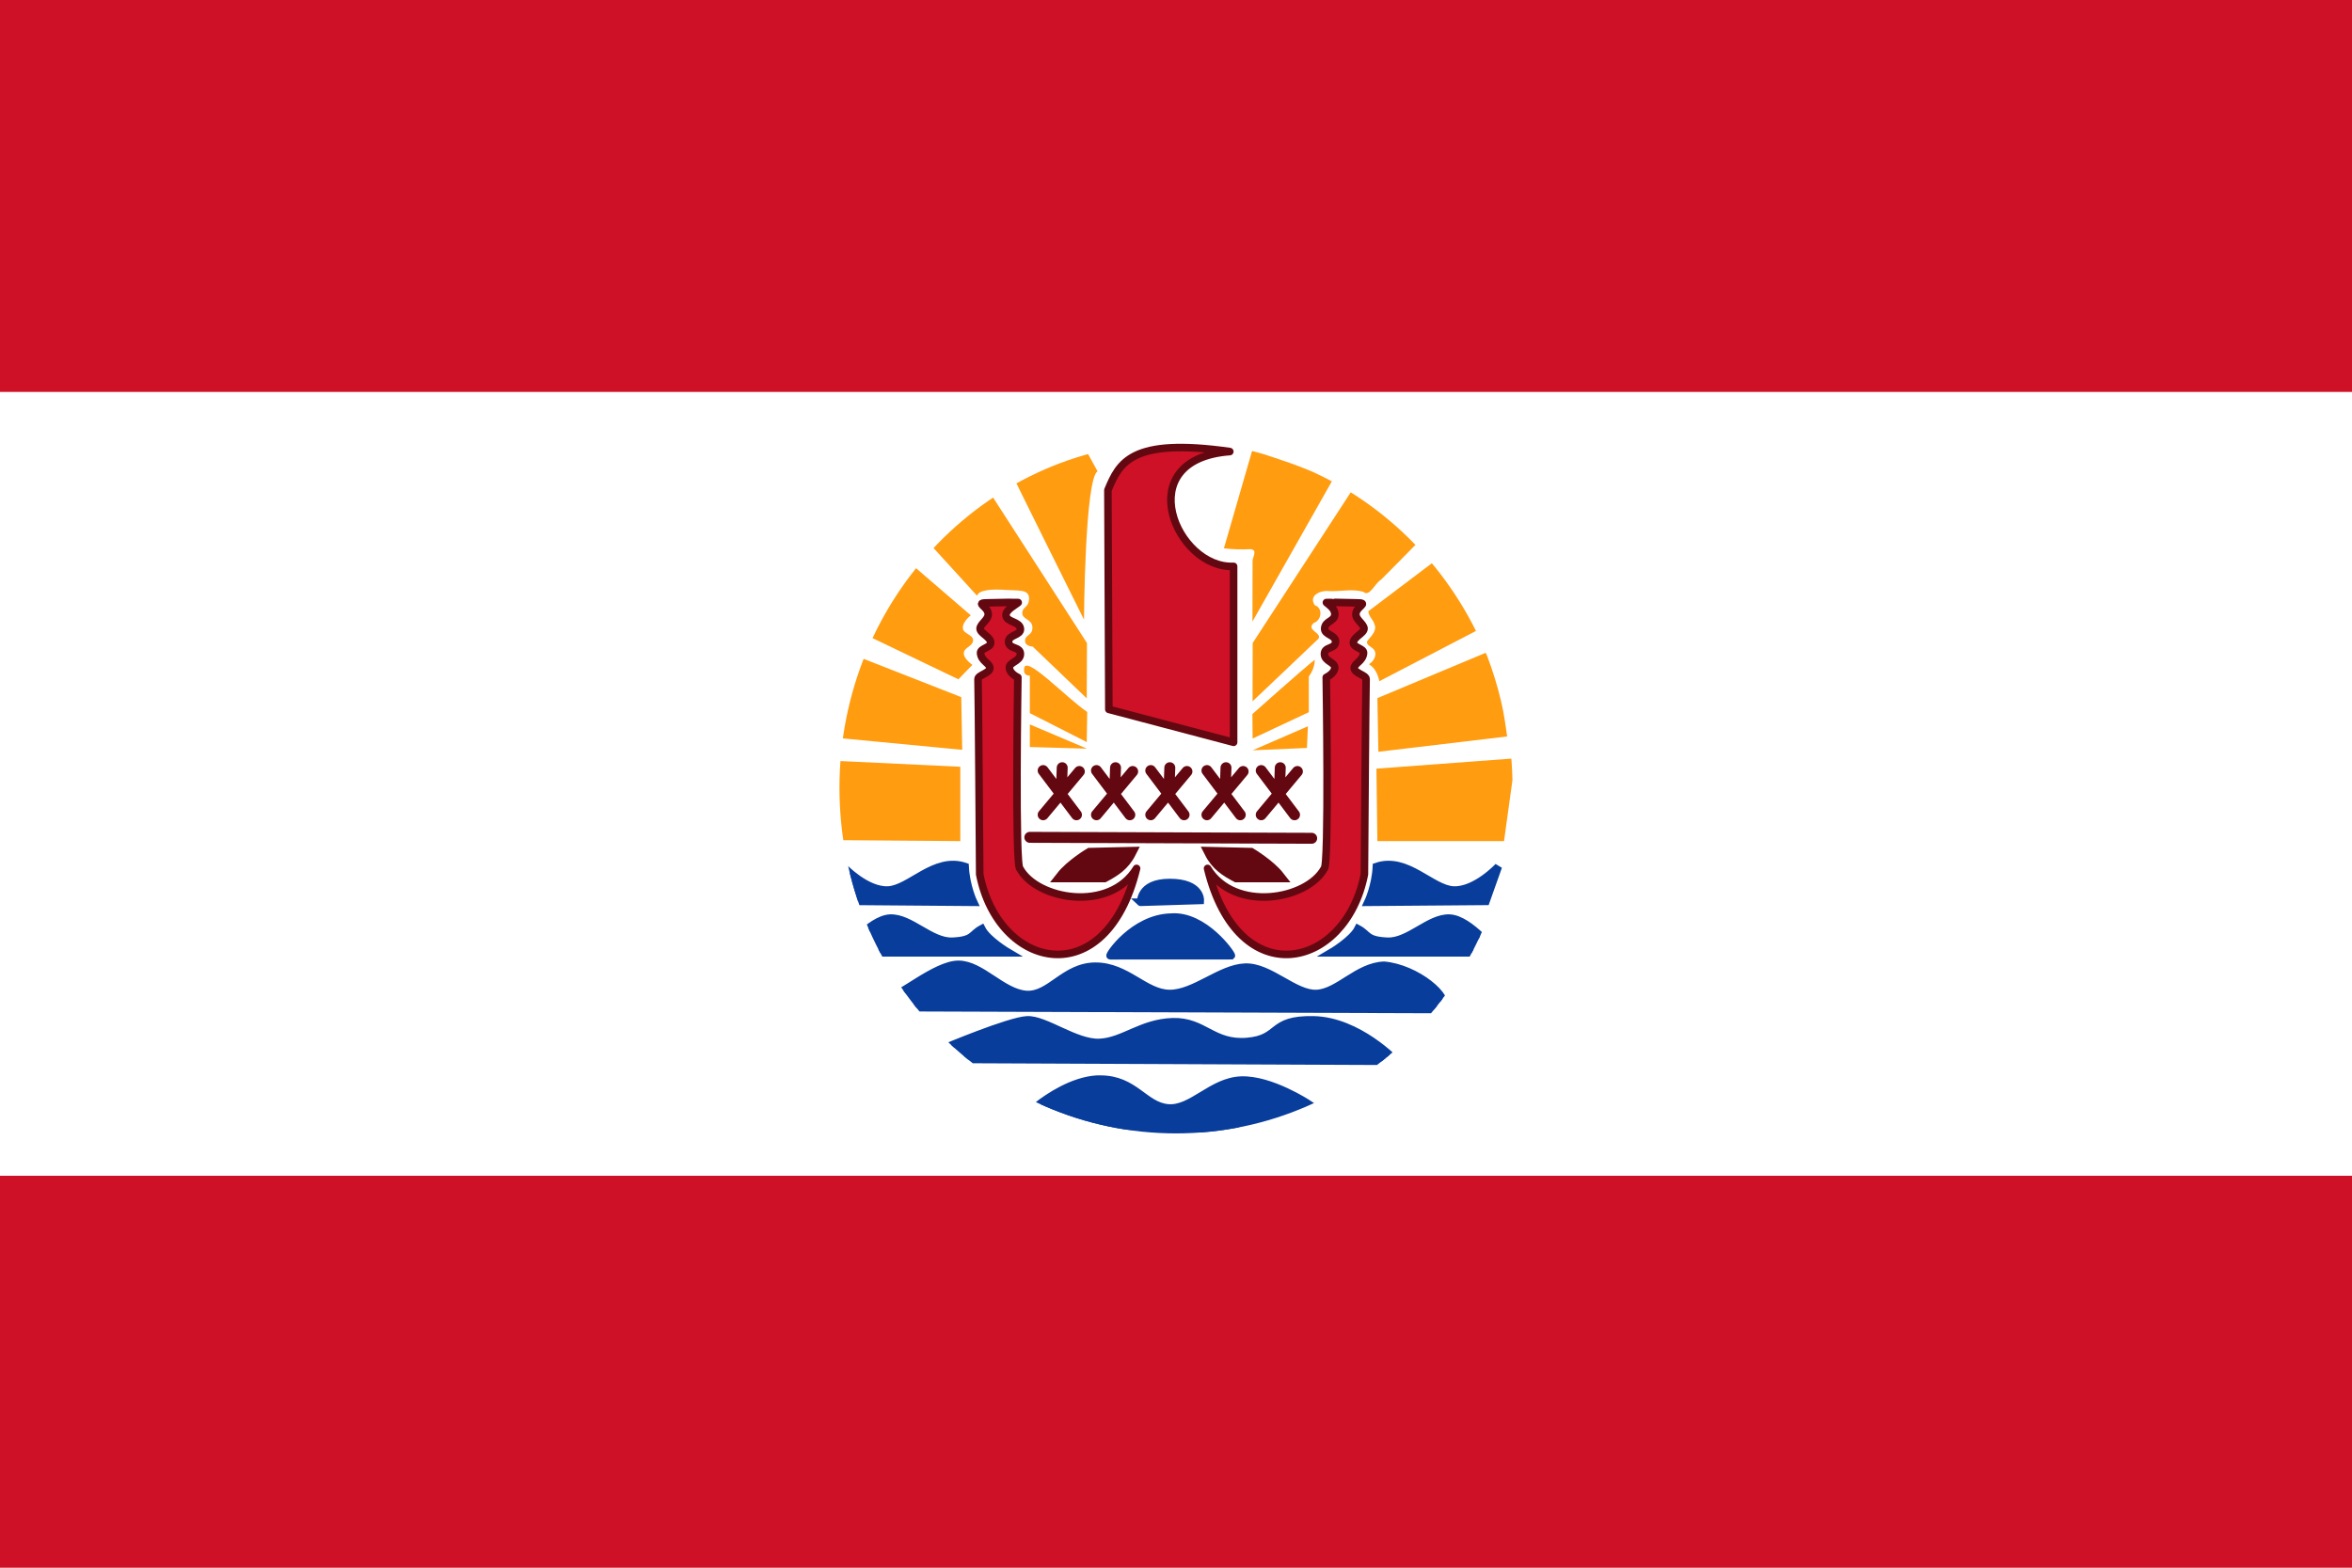
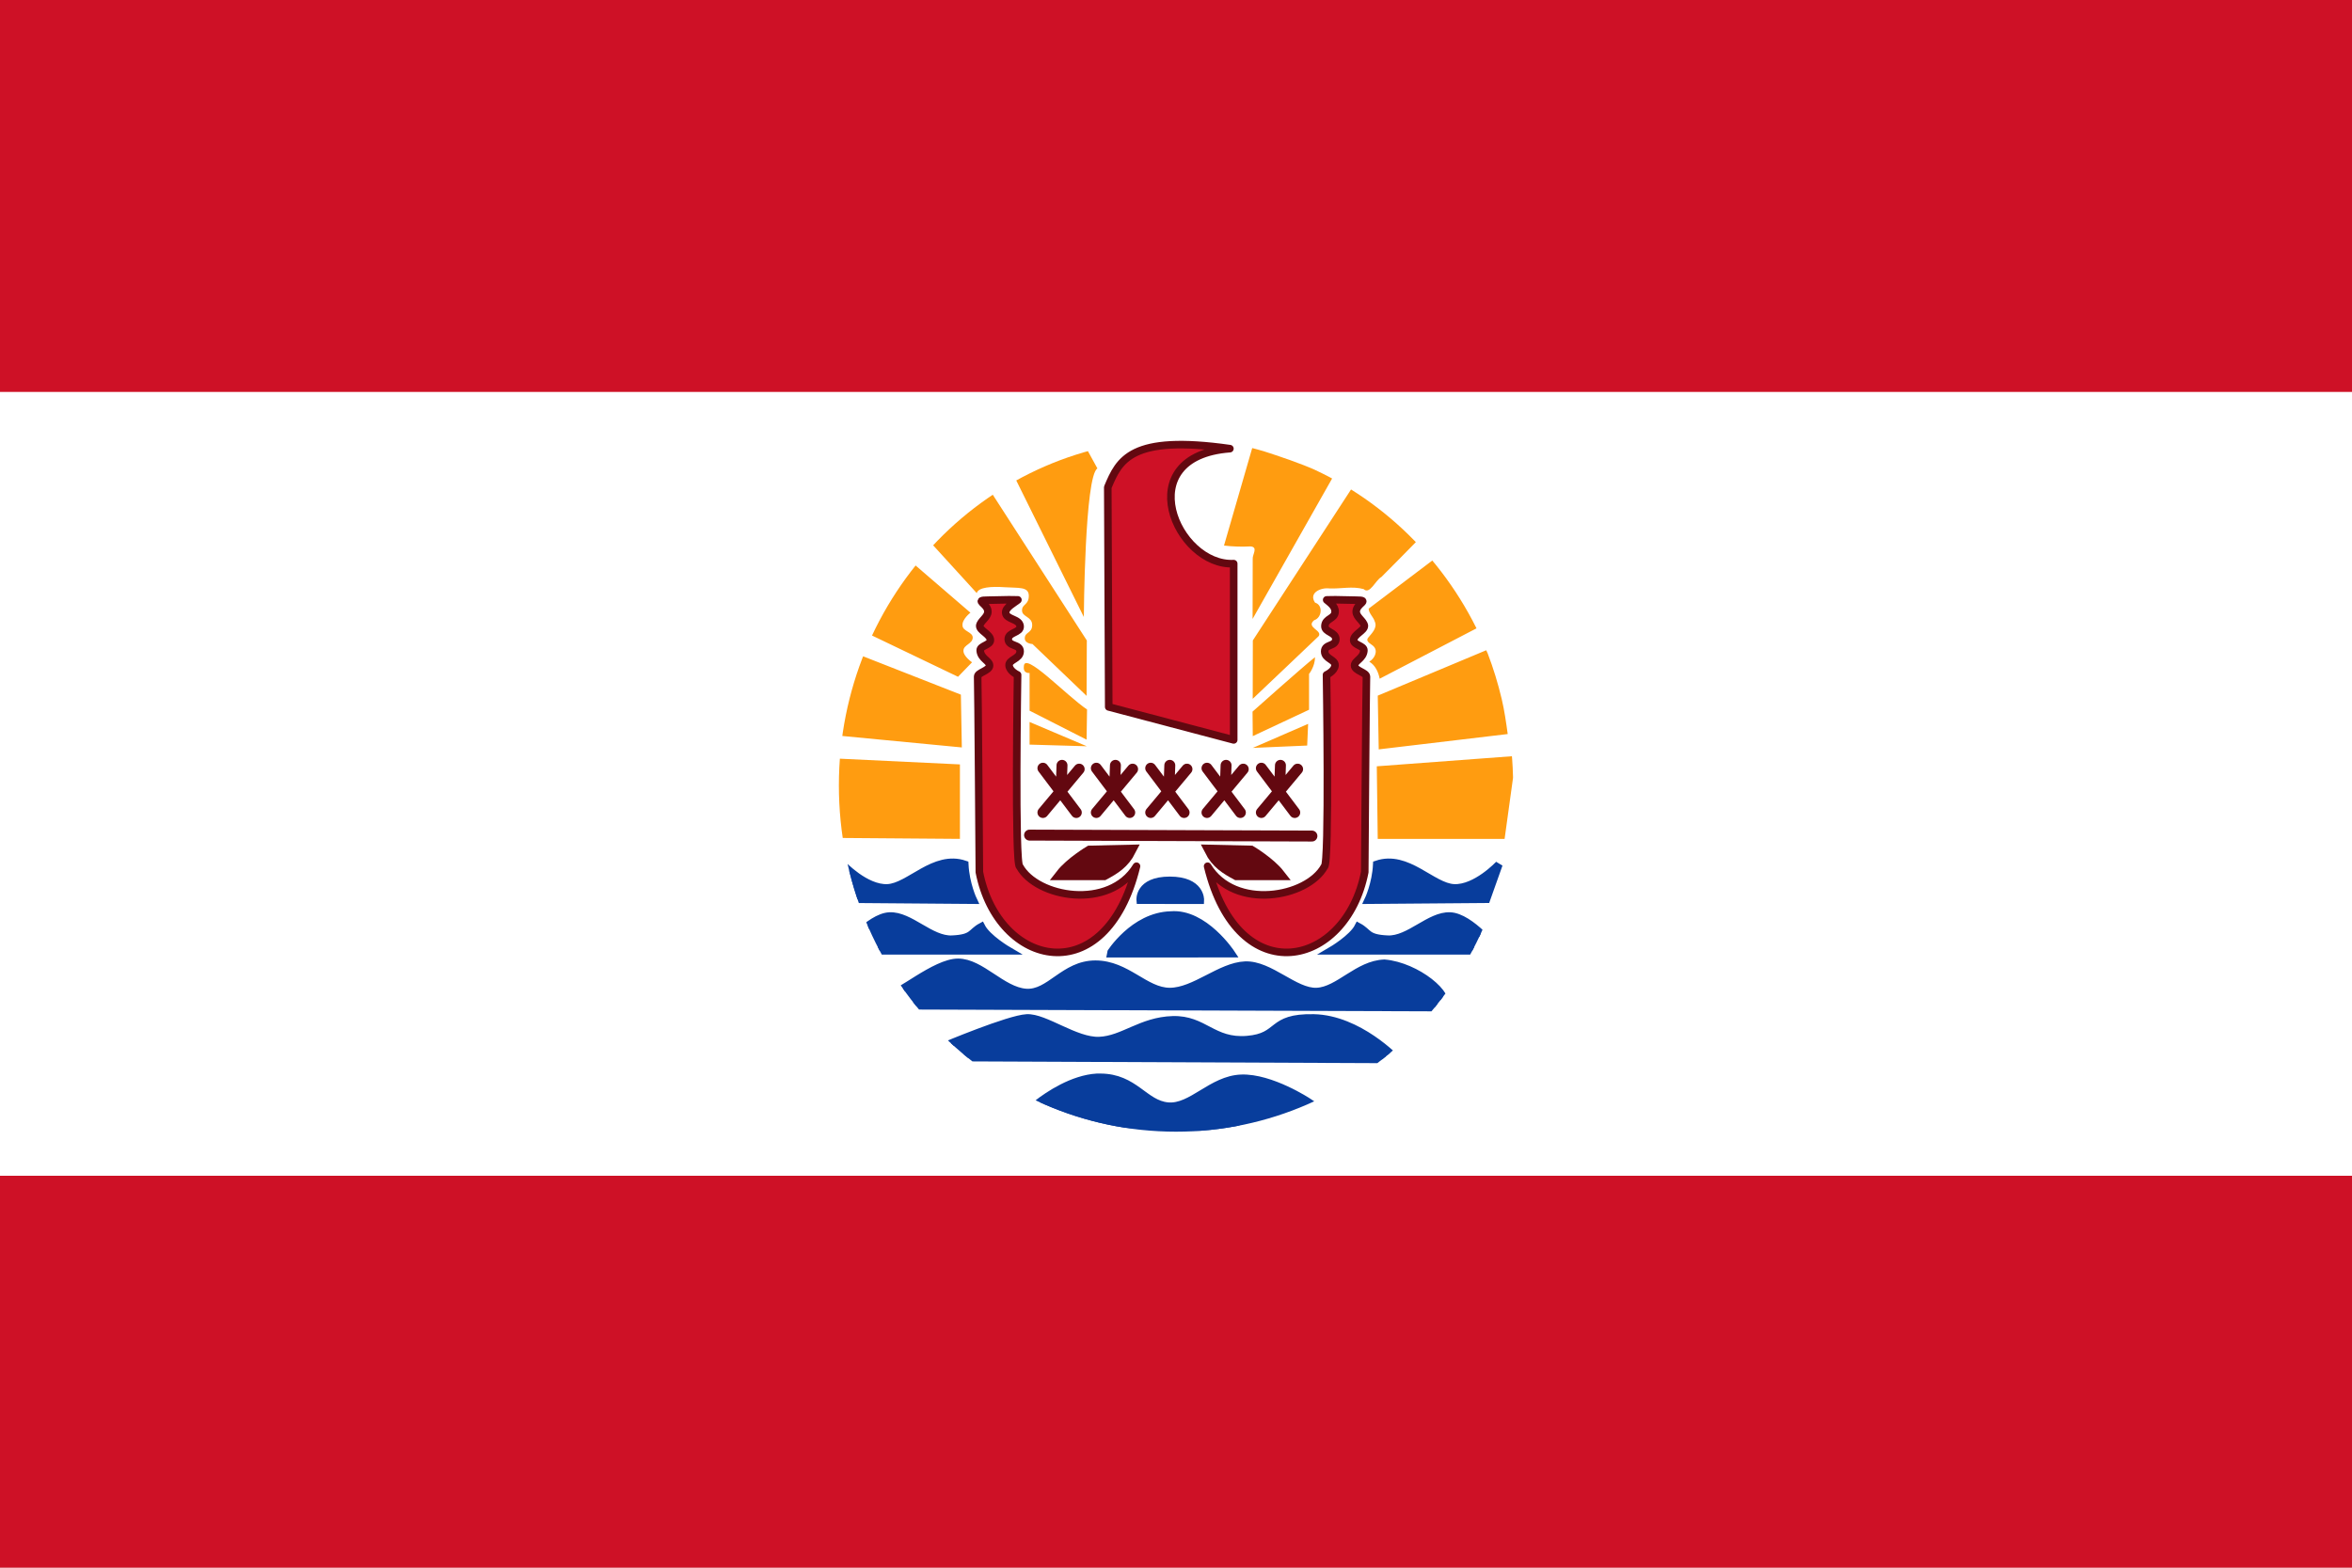
<svg xmlns="http://www.w3.org/2000/svg" xmlns:xlink="http://www.w3.org/1999/xlink" width="375" height="250" viewBox="0 0 600 400">
  <clipPath id="a">
    <ellipse cx="300" cy="201" rx="85.849" ry="88.189" />
  </clipPath>
  <path fill="#ce1126" d="M0 0h600v400H0z" />
  <path fill="#fff" d="M0 100h600v200H0z" />
-   <g clip-path="url(#a)">
+   <g stroke-width=".998" clip-path="url(#a)" transform="matrix(1.00176 0 0 1.00176 -.528 -.947)">
    <g fill="#ff9c10">
-       <path d="M277.29 191.02l-14.575-.42v-5.762l14.575 6.182zM277.23 189.34l-14.515-7.383v-9.602s-1.7.24-1.458-1.681c.08-4.001 10.667 7.303 16.093 10.984l-.12 7.682zM214.37 214.37l30.606.24v-18.966l-34.98-1.67 4.373 20.405zM212.91 188.2l32.551 3.12-.242-13.443-31.822-12.484-.487 22.807zM219.47 161.32l25.021 12.003 3.573-3.686s-2.301-1.567-2.187-3.009c.043-1.458 2.314-1.68 2.358-3.262.041-1.458-2.573-1.633-2.602-3.092-.17-1.581 2.016-3.277 2.016-3.277l-22.591-19.446-5.588 23.768zM383.68 214.61h-32.307l-.242-18.485 35.464-2.641-2.915 21.127zM384.47 187.91c-.408-3.001-.836-5.995-1.531-8.938a91.583 91.583 0 0 0-3.563-11.594c-.106-.278-.265-.534-.375-.812l-27.625 11.562.25 13.688 32.844-3.906zM365.59 143.47l-16.531 12.5c.027 1.196 1.22 2.116 1.548 3.26.763 1.607-.753 3.027-1.692 4.162-.76 1.047.879 1.58 1.424 2.199 1.2 1.232.154 3.162-1.124 3.879 1.54.92 2.318 2.645 2.656 4.344l24.75-12.875c-2.96-6.236-6.65-12.132-11.03-17.468zM319.56 191.44l13.845-.6.242-5.523-14.088 6.123zM319.55 188.44l-.06-6.241s13.116-11.703 15.91-13.864c0 2.4-1.518 4.26-1.518 4.26v9.124l-14.332 6.721zM234.54 135.87c.242.24 14.718 16.14 14.718 16.14.406-1.507 3.744-1.736 7.144-1.495 3.402.24 6.113-.226 6.113 2.175 0 2.4-1.726 2.06-1.726 3.74s2.586 1.54 2.586 3.699c0 2.16-1.875 1.72-1.885 3.393-.006 1.383 1.956 1.456 1.956 1.456l13.785 13.205.06-14.105-28.42-44.052-14.33 15.845zM257.28 119.19c.216.64 19.25 38.906 19.25 38.906s.216-35.913 3.46-37.837l-5.406-9.834-17.303 8.765zM319.41 115.06l-7.188 24.844c2.241.267 4.504.339 6.756.214 2.025.174.448 2.072.556 3.195l-.03 15.278 20.312-35.875c-4.67-2.438-9.627-4.248-14.616-5.905a67.174 67.174 0 0 0-5.79-1.751zM344.69 125.44l-25.125 38.625-.031 14.875c5.594-5.322 11.217-10.617 16.794-15.957 1.058-1.499-3.36-2.233-1.152-4.059 2.001-.63 2.34-3.863.233-4.484-1.735-2.548 1.57-3.899 3.654-3.62 2.9.133 5.888-.631 8.725.174 1.561 1.493 3-2.255 4.532-3.099 3.03-3.047 6.063-6.092 9.058-9.173a80.56 80.56 0 0 0-16.688-13.282z" />
+       <path d="M262.715 190.6v-5.762l14.575 6.182zM262.715 181.957v-9.602s-1.7.24-1.458-1.681c.08-4.001 10.667 7.303 16.093 10.984l-.12 7.682zM244.976 214.61v-18.966l-34.98-1.67 4.374 20.4zM245.461 191.32l-.242-13.443-31.822-12.484-.487 22.807zM244.491 173.323l3.573-3.686s-2.301-1.567-2.187-3.009c.043-1.458 2.314-1.68 2.358-3.262.041-1.458-2.573-1.633-2.601-3.092-.171-1.581 2.015-3.277 2.015-3.277l-22.591-19.446-5.588 23.769zM351.373 214.61l-.242-18.485 35.464-2.641-2.915 21.126zM384.47 187.91c-.408-3.001-.836-5.994-1.531-8.937a91.583 91.583 0 0 0-3.563-11.595c-.106-.278-.265-.534-.375-.812l-27.625 11.562.25 13.688zM365.59 143.47l-16.531 12.5c.027 1.196 1.22 2.116 1.548 3.26.763 1.607-.753 3.027-1.692 4.162-.76 1.047.879 1.58 1.424 2.199 1.2 1.232.154 3.162-1.124 3.879 1.54.92 2.318 2.645 2.656 4.344l24.75-12.875c-2.96-6.236-6.651-12.133-11.031-17.469zM333.405 190.84l.242-5.523-14.087 6.123zM319.49 182.199s13.116-11.703 15.91-13.864c0 2.4-1.518 4.26-1.518 4.26v9.124l-14.332 6.721zM234.54 135.87l14.718 16.14c.406-1.507 3.744-1.736 7.144-1.495 3.402.24 6.113-.226 6.113 2.175 0 2.4-1.726 2.06-1.726 3.74s2.586 1.54 2.586 3.699c0 2.16-1.875 1.72-1.885 3.393-.006 1.383 1.956 1.456 1.956 1.456l13.785 13.205.06-14.105-28.42-44.052zM257.28 119.19l19.25 38.906s.216-35.913 3.46-37.837l-5.406-9.834zM319.41 115.06l-7.187 24.844c2.24.267 4.503.339 6.755.214 2.025.174.448 2.072.556 3.195l-.03 15.278 20.312-35.875c-4.67-2.438-9.627-4.248-14.616-5.905a67.163 67.163 0 0 0-5.79-1.751zM344.69 125.44l-25.125 38.625-.031 14.875c5.594-5.322 11.217-10.617 16.794-15.957 1.058-1.499-3.36-2.233-1.152-4.059 2.001-.63 2.34-3.863.233-4.484-1.735-2.548 1.57-3.899 3.654-3.62 2.9.133 5.888-.631 8.725.174 1.561 1.493 3-2.255 4.532-3.099 3.03-3.047 6.063-6.092 9.058-9.173a80.56 80.56 0 0 0-16.688-13.282z" />
    </g>
-     <g fill="#083d9c" stroke="#083d9c" stroke-width="1.932">
-       <path stroke-width="2.057" d="M279.88 275.41c-6.178.349-12.334 4.518-15.219 6.75 5.18 2.267 10.71 4.037 16.594 5.25 9.375 1.574 18.75 1.563 28.125 1.563 1.53-.193 3.045-.411 4.531-.657l19.75-6.656s-9.5-6.271-17.03-6c-7.532.271-12.616 7.638-18.689 7.094-6.072-.544-8.505-7.344-17.25-7.344-.273 0-.539-.015-.812 0z" />
-       <path d="M244.01 270.31l112.23.48s-9.716-10.323-21.134-10.563c-11.417-.241-8.258 4.802-17.003 5.52-8.744.722-10.932-5.28-18.948-5.04-8.015.239-12.632 5.04-18.703 5.282-6.073.24-13.846-6.003-18.462-5.762-4.616.24-21.134 7.202-21.134 7.202l3.158 2.88zM229.68 257.1l138.46.481c2.186-3.12-6.802-10.563-15.06-11.284-6.804.24-11.66 6.962-17.247 7.203-5.587.24-11.902-6.963-18.219-6.721-6.315.24-12.874 6.721-19.19 6.721-6.315 0-10.931-6.963-18.946-6.963-8.016 0-11.66 7.682-17.733 7.203-6.074-.48-11.418-7.682-17.247-7.682-5.83 0-15.546 8.642-17.489 8.161-1.943-.48 2.428 3.602 2.672 2.881zM283.21 243.86l30.908-.018c.24-.24-6.92-10.55-15.449-9.823-9.502.246-15.956 9.841-15.459 9.841zM381.77 243.12h-42.294s5.474-3.197 6.966-6.147c2.736 1.475 1.99 2.95 7.464 3.196 5.473.246 10.697-6.146 15.923-5.9 5.224.245 11.941 9.097 11.941 8.851zM215.1 243.12h42.294s-5.474-3.197-6.966-6.147c-2.736 1.475-1.99 2.95-7.464 3.196-5.472.246-10.697-6.146-15.923-5.9-5.224.245-11.941 9.097-11.941 8.851zM218.26 229.98l30.121.24s-1.943-4.08-2.186-9.122c-7.775-2.64-14.09 5.761-19.676 6.001-5.586.24-11.415-6.001-11.415-6.001l3.157 8.882zM379.07 229.98l-30.122.24s1.944-4.08 2.186-9.122c7.775-2.64 14.09 5.761 19.677 6.001 5.587.24 11.416-6.001 11.416-6.001l-3.157 8.882zM290.89 230.22l15.302-.479s.244-4.562-7.773-4.562c-8.016 0-7.286 5.282-7.53 5.041z" />
+     <g fill="#083d9c" stroke="#083d9c" stroke-width="1.929">
+       <path stroke-width="2.053" d="M279.88 275.41c-6.178.349-12.334 4.518-15.219 6.75 5.18 2.267 10.71 4.037 16.594 5.25 9.375 1.574 18.75 1.563 28.125 1.563 1.53-.193 3.045-.411 4.531-.657l19.75-6.656s-9.5-6.271-17.03-6c-7.532.271-12.616 7.638-18.689 7.094-6.072-.544-8.505-7.344-17.25-7.344-.273 0-.539-.015-.812 0z" />
+       <path d="M356.24 270.79s-9.716-10.323-21.134-10.563c-11.417-.241-8.258 4.802-17.003 5.52-8.744.722-10.932-5.28-18.948-5.04-8.015.239-12.632 5.04-18.703 5.282-6.073.24-13.846-6.003-18.462-5.762-4.616.24-21.134 7.202-21.134 7.202l3.154 2.881zM229.68 257.1l138.46.481c2.186-3.12-6.802-10.563-15.06-11.284-6.804.24-11.66 6.962-17.247 7.203-5.587.24-11.902-6.963-18.219-6.721-6.315.24-12.874 6.721-19.19 6.721-6.315 0-10.931-6.963-18.946-6.963-8.016 0-11.66 7.682-17.733 7.203-6.074-.48-11.418-7.682-17.247-7.682-5.83 0-15.546 8.642-17.489 8.161-1.943-.48 2.671 2.881 2.671 2.881zM283.21 243.86l30.908-.018s-6.92-10.55-15.449-9.823c-9.502.246-15.459 9.84-15.459 9.841zM381.77 243.12h-42.294s5.474-3.197 6.966-6.147c2.736 1.475 1.99 2.95 7.464 3.196 5.473.246 10.697-6.146 15.923-5.9 5.224.245 11.941 8.851 11.941 8.851zM215.1 243.12h42.294s-5.474-3.197-6.966-6.147c-2.736 1.475-1.99 2.95-7.464 3.196-5.472.246-10.697-6.146-15.923-5.9-5.224.245-11.941 8.851-11.941 8.851zM248.381 230.22s-1.943-4.08-2.185-9.122c-7.776-2.64-14.09 5.761-19.677 6.001-5.586.24-11.415-6.001-11.415-6.001l3.156 8.882zM379.07 229.98l-30.122.24s1.944-4.08 2.186-9.122c7.775-2.64 14.09 5.761 19.677 6.001 5.587.24 11.416-6.001 11.416-6.001zM290.89 230.22l15.302.008s.244-5.049-7.773-5.049c-8.016 0-7.529 5.041-7.529 5.041z" />
    </g>
-     <g fill="#ce1126" stroke="#630810" stroke-width="1.932" stroke-linejoin="round">
-       <path d="M282.87 181l31.823 8.403v-44.895c-14.576.721-26.72-27.368-.972-29.288-25.263-3.601-28.179 2.881-31.093 9.843l.243 55.937zM289.94 221.58c-6.921 11.33-25.425 7.97-29.752.06-1.296-.363-.53-48.8-.53-48.8s-2.067-.93-2.163-2.42c-.094-1.504 2.812-1.64 2.812-3.565 0-1.924-2.968-1.17-3.027-3.106.012-1.852 3.168-1.597 3.027-3.308-.167-1.928-3.534-1.643-3.677-3.42-.11-1.413 2.408-2.644 3.108-3.28-.453.023-2.339-.027-2.35-.033l-5.3.107c-3.766.004.064.811.01 2.958-.035 1.403-1.91 2.336-2.078 3.556-.06 1.252 2.683 2.131 2.717 3.634.032 1.34-2.694 1.432-2.596 2.677.17 2.109 2.414 2.573 2.38 3.85-.034 1.274-3.02 1.76-3.028 2.778.104 1.968.432 49.807.432 49.807 4.759 24.37 32.228 30.569 40.015-1.496zM308.05 221.58c6.921 11.33 25.424 7.97 29.751.06 1.296-.363.53-48.8.53-48.8s2.068-.93 2.163-2.42c.094-1.504-2.63-1.64-2.63-3.565 0-1.924 2.787-1.17 2.845-3.106-.012-1.852-2.925-1.716-2.784-3.428.166-1.928 2.454-1.703 2.584-3.48.109-1.531-1.436-2.464-2.136-3.099.453.022 2.217-.028 2.23-.034l5.299.107c3.766.004-.065.811-.01 2.958.035 1.403 1.91 2.336 2.078 3.556.059 1.252-2.684 2.131-2.718 3.634-.03 1.34 2.695 1.432 2.596 2.678-.17 2.108-2.414 2.572-2.38 3.848.034 1.275 3.021 1.761 3.028 2.779-.103 1.968-.431 49.807-.431 49.807-4.76 24.37-32.228 30.569-40.015-1.496z" />
-     </g>
-     <g fill="#630810" stroke="#630810" stroke-width="2.792" stroke-linecap="round">
-       <path d="M281.66 223.73c2.672-1.442 5.101-2.88 6.802-6.243l-10.446.24s-4.856 2.882-7.287 6.003h10.931zM315.42 223.73c-2.672-1.442-5.1-2.88-6.801-6.243l10.445.24s4.857 2.882 7.286 6.003h-10.93zM262.71 213.65l71.903.24" />
-       <g id="b">
-         <path d="M266.11 196.61l8.502 11.284M266.11 207.89l9.232-11.043M270.97 195.88l-.243 6.962" />
+     <g stroke="#630810">
+       <g fill="#ce1126" stroke-linejoin="round" stroke-width="1.929">
+         <path d="m282.87 181 31.823 8.403v-44.895c-14.576.721-26.72-27.368-.972-29.288-25.263-3.601-28.179 2.881-31.093 9.843l.243 55.937zM289.94 221.58c-6.921 11.33-25.425 7.97-29.752.06-1.296-.363-.53-48.8-.53-48.8s-2.067-.93-2.163-2.42c-.094-1.504 2.812-1.64 2.812-3.565 0-1.924-2.968-1.17-3.027-3.106.012-1.852 3.168-1.597 3.027-3.308-.167-1.928-3.534-1.643-3.677-3.42-.11-1.413 2.408-2.644 3.108-3.28l-2.35-.033-5.3.107c-3.766.004.064.811.01 2.958-.035 1.403-1.91 2.336-2.078 3.556-.06 1.252 2.683 2.131 2.717 3.634.032 1.34-2.694 1.432-2.596 2.677.17 2.109 2.414 2.573 2.38 3.85-.034 1.274-3.02 1.76-3.028 2.778.104 1.968.432 49.807.432 49.807 4.759 24.37 32.228 30.57 40.015-1.495zM308.05 221.58c6.922 11.33 25.424 7.97 29.751.06 1.297-.363.53-48.8.53-48.8s2.068-.93 2.163-2.42c.094-1.504-2.63-1.64-2.63-3.565 0-1.924 2.787-1.17 2.845-3.106-.012-1.852-2.925-1.716-2.784-3.428.166-1.928 2.454-1.703 2.584-3.48.109-1.531-1.436-2.464-2.136-3.099l2.23-.034 5.299.107c3.766.004-.065.811-.01 2.958.035 1.403 1.91 2.336 2.078 3.556.059 1.252-2.684 2.131-2.718 3.634-.03 1.34 2.695 1.432 2.596 2.678-.17 2.108-2.414 2.572-2.38 3.848.034 1.275 3.021 1.761 3.028 2.779-.103 1.968-.431 49.807-.431 49.807-4.76 24.37-32.228 30.57-40.015-1.495z" />
      </g>
-       <use xlink:href="#b" x="13.604" />
-       <use xlink:href="#b" x="27.45" />
-       <use xlink:href="#b" x="41.782" />
-       <use xlink:href="#b" x="55.628" />
+       <g fill="#630810" stroke-linecap="round" stroke-width="2.787">
+         <path d="M281.66 223.73c2.673-1.441 5.101-2.88 6.802-6.243l-10.446.24s-4.856 2.882-7.287 6.003zM315.42 223.73c-2.672-1.441-5.1-2.88-6.801-6.243l10.445.24s4.857 2.882 7.286 6.003zM262.71 213.65l71.903.24" />
+         <g id="b" stroke-width="2.787">
+           <path d="m266.11 196.61 8.502 11.284M266.11 207.89l9.232-11.043M270.97 195.88l-.243 6.962" />
+         </g>
+         <use xlink:href="#b" width="100%" height="100%" x="13.604" />
+         <use xlink:href="#b" width="100%" height="100%" x="27.45" />
+         <use xlink:href="#b" width="100%" height="100%" x="41.782" />
+         <use xlink:href="#b" width="100%" height="100%" x="55.628" />
+       </g>
    </g>
  </g>
</svg>
